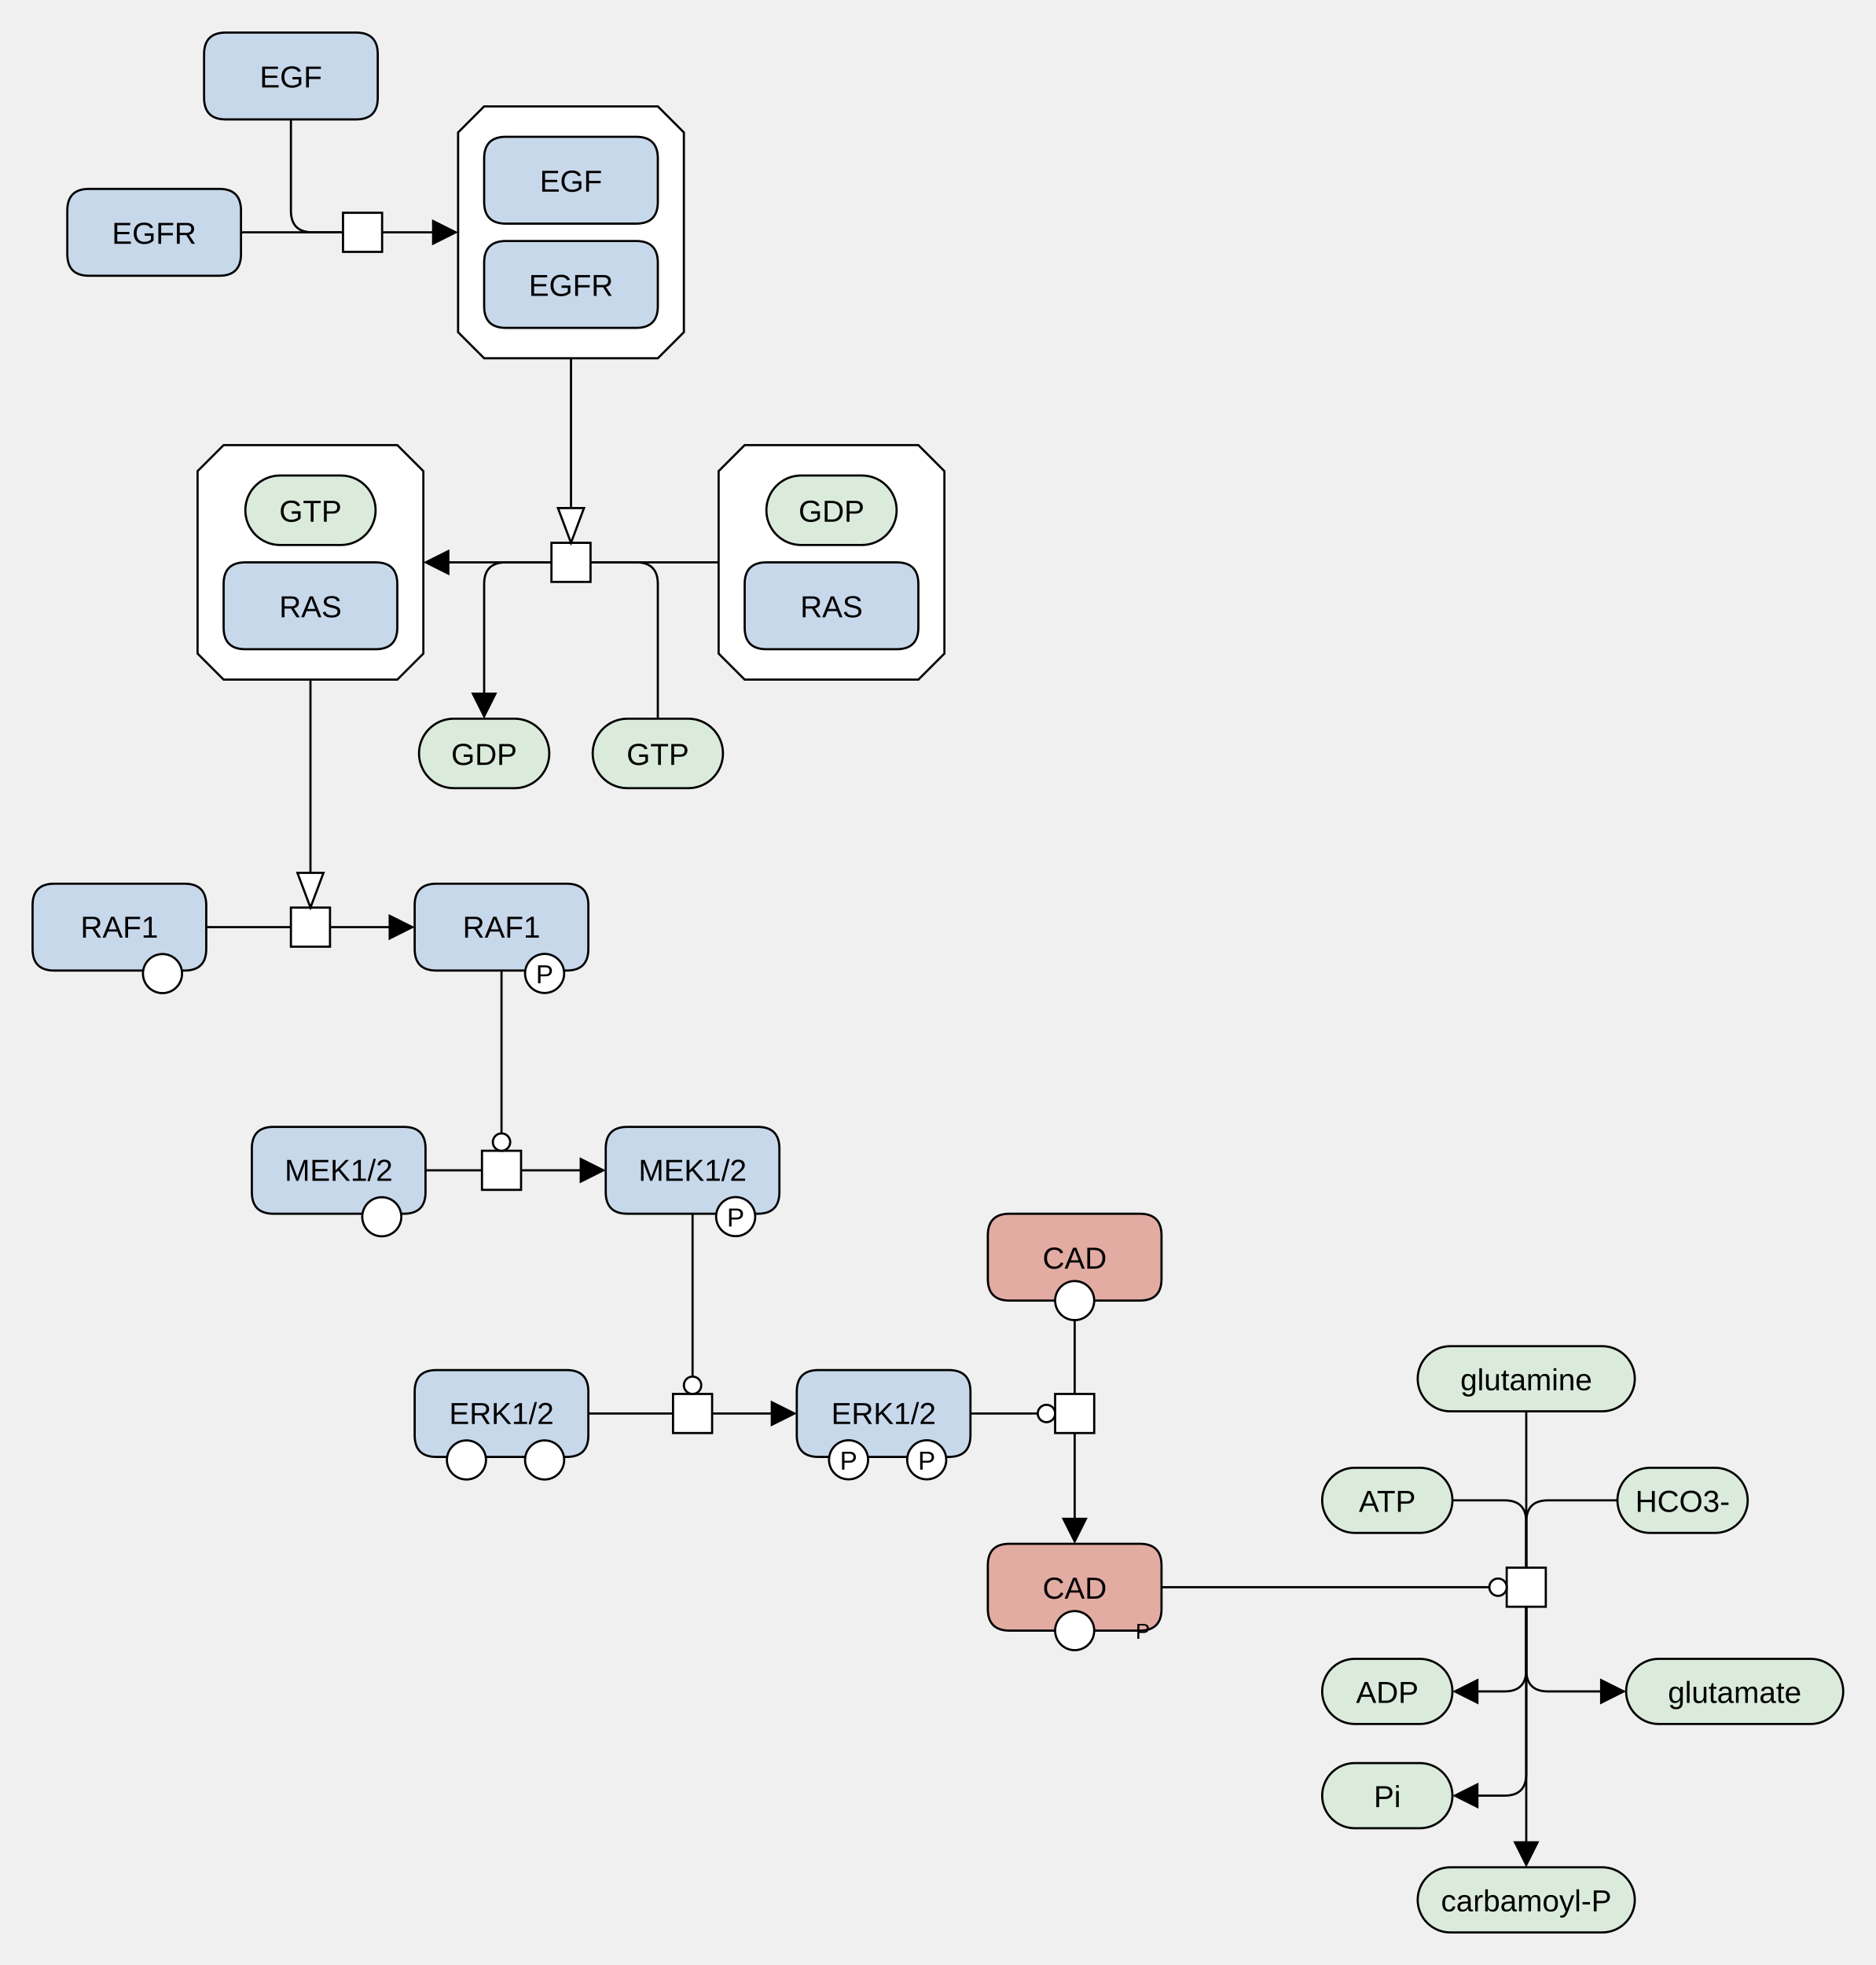
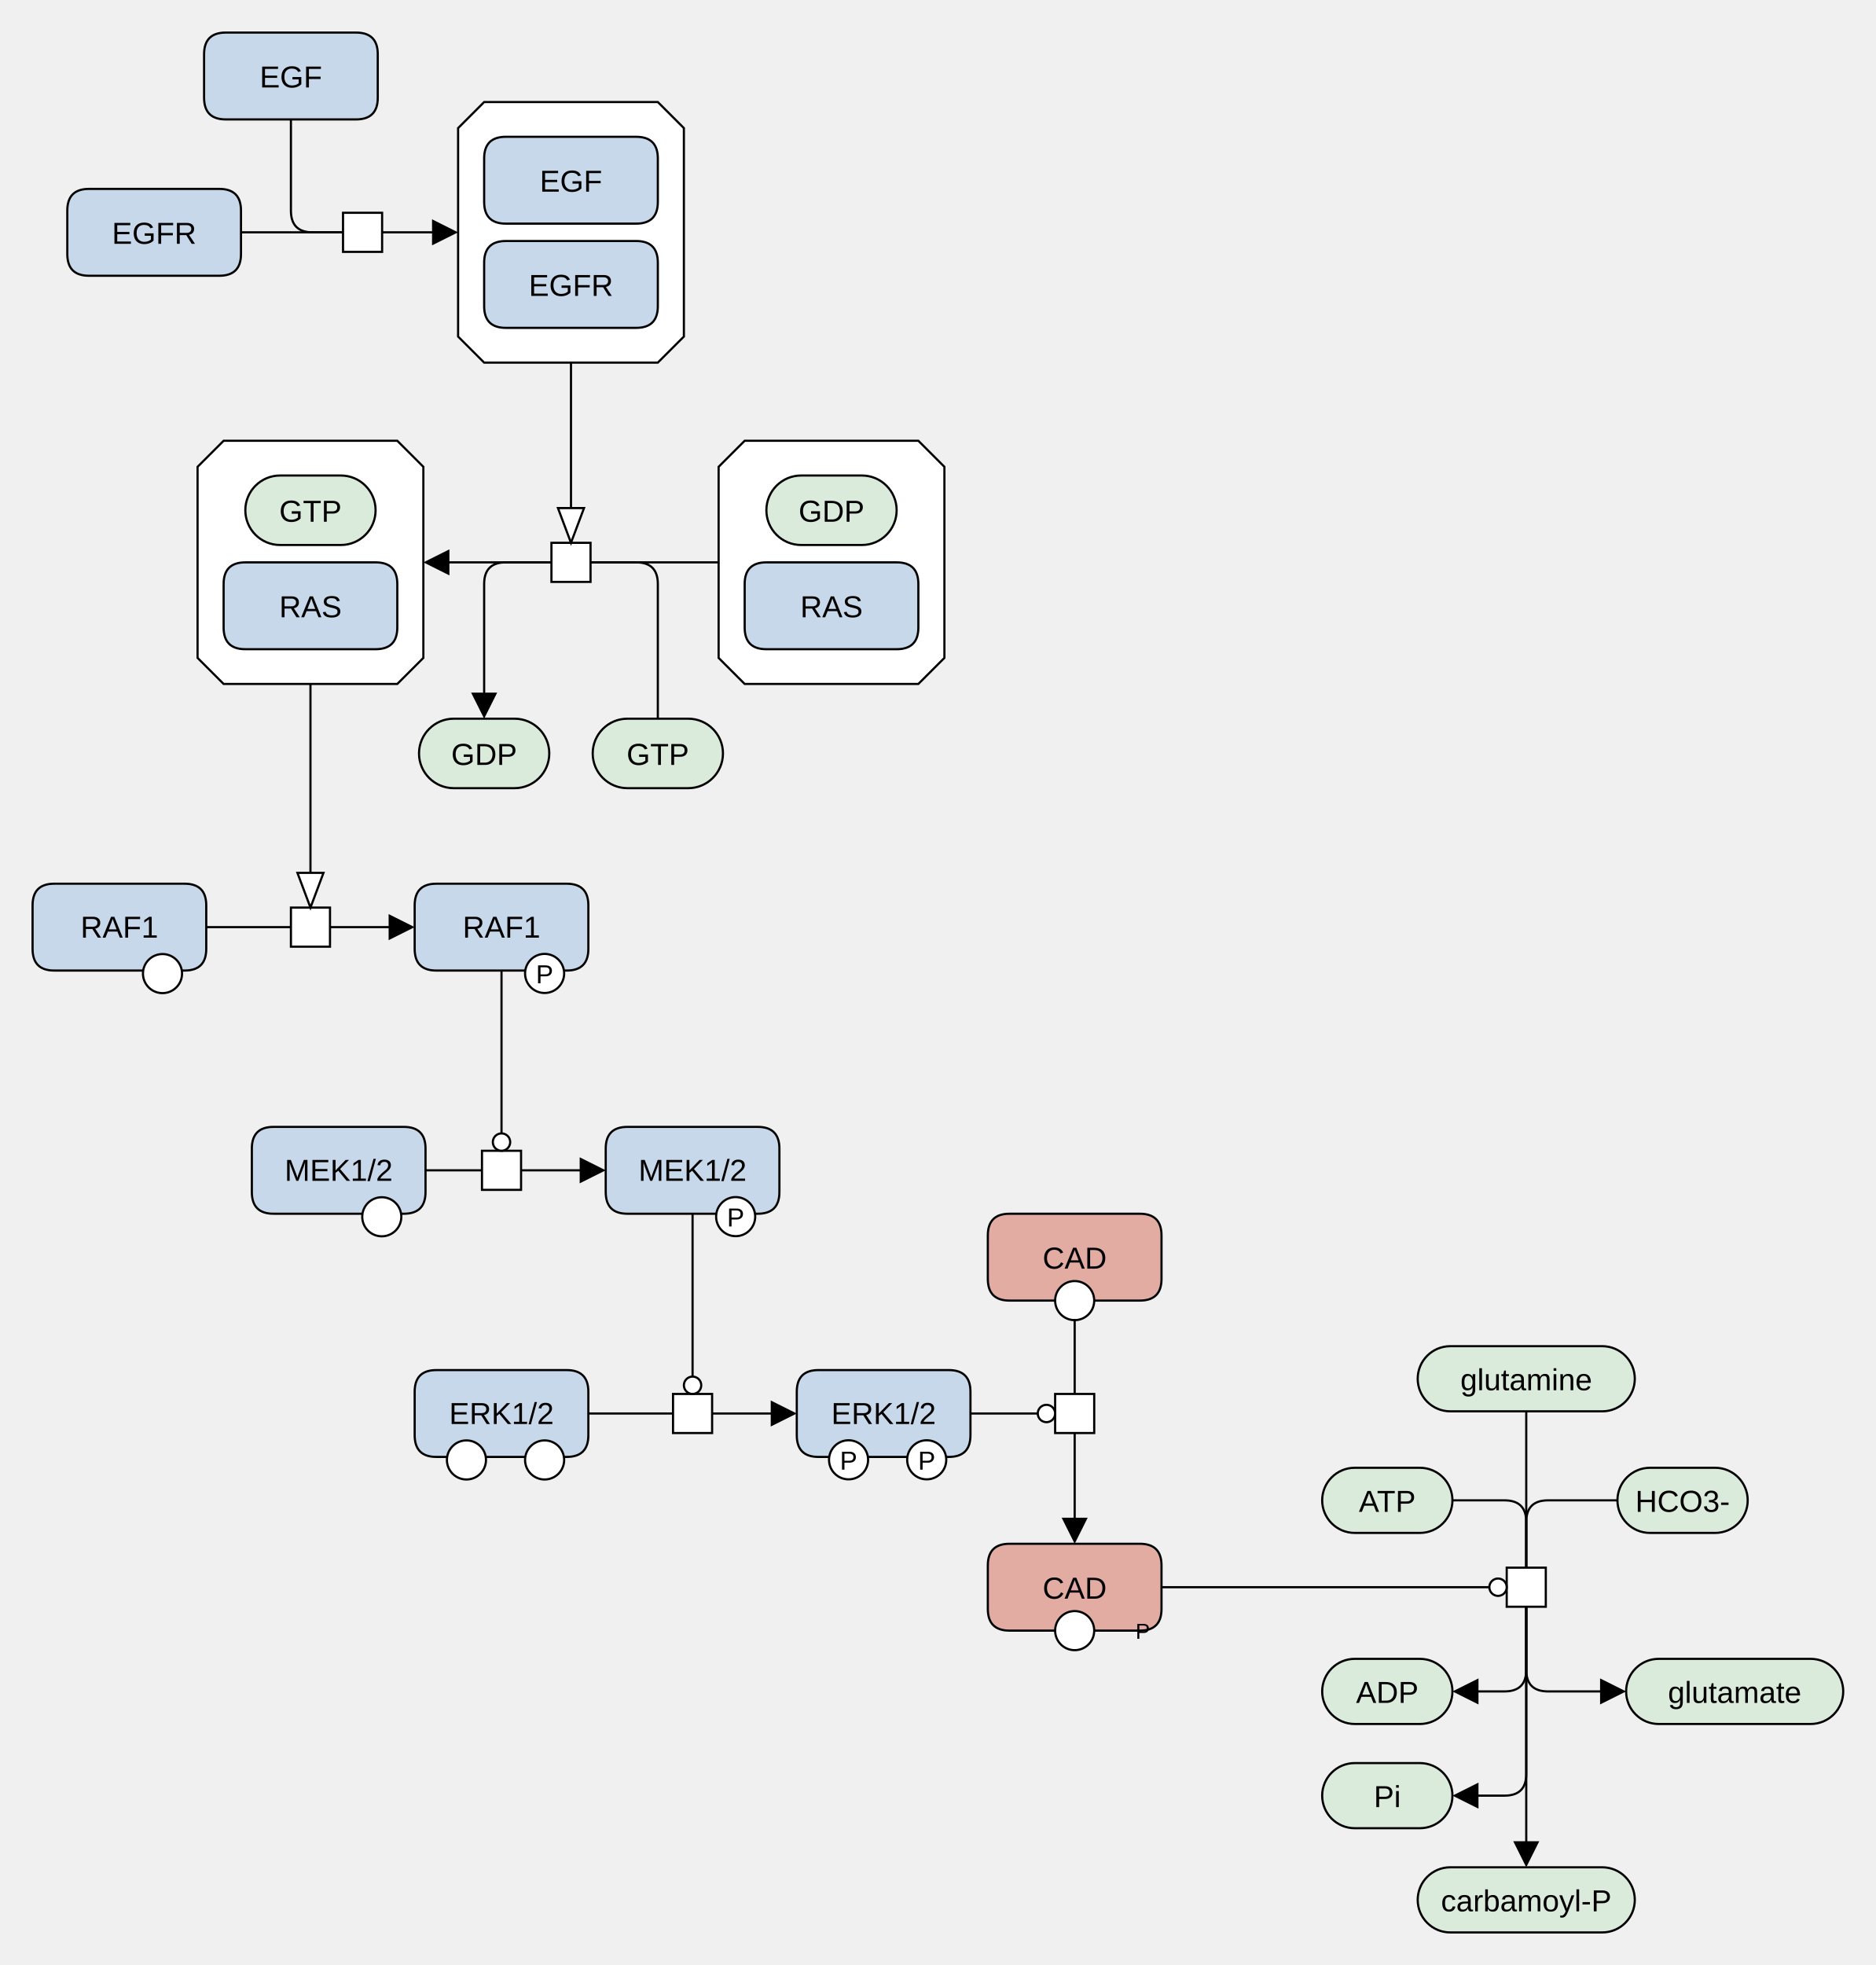
<svg xmlns="http://www.w3.org/2000/svg" width="864" height="905" viewBox="0 0 864 905" stroke-linecap="butt" stroke-miterlimit="10">
  <g transform="translate(119,539)">
    <path d="M336 30 Q336 20 346 20 L406 20 Q416 20 416 30 L416 50 Q416 60 406 60 L346 60 Q336 60 336 50 Z" fill="#E2ACA3" stroke="none" />
    <path d="M336 30 Q336 20 346 20 L406 20 Q416 20 416 30 L416 50 Q416 60 406 60 L346 60 Q336 60 336 50 Z" fill="none" stroke="#000000" />
    <text x="376" y="45.291" text-anchor="middle" font-family="'Dialog', Arial, Helvetica, sans-serif" font-size="14" fill="#000000" stroke="none" xml:space="preserve">CAD</text>
    <path d="M367 60 C367 55.029 371.029 51 376 51 L376 51 C380.971 51 385 55.029 385 60 L385 60 C385 64.971 380.971 69 376 69 L376 69 C371.029 69 367 64.971 367 60 Z" fill="#FFFFFF" stroke="none" />
    <path d="M367 60 C367 55.029 371.029 51 376 51 L376 51 C380.971 51 385 55.029 385 60 L385 60 C385 64.971 380.971 69 376 69 L376 69 C371.029 69 367 64.971 367 60 Z" fill="none" stroke="#000000" />
    <path d="M336 182 Q336 172 346 172 L406 172 Q416 172 416 182 L416 202 Q416 212 406 212 L346 212 Q336 212 336 202 Z" fill="#E2ACA3" stroke="none" />
    <path d="M336 182 Q336 172 346 172 L406 172 Q416 172 416 182 L416 202 Q416 212 406 212 L346 212 Q336 212 336 202 Z" fill="none" stroke="#000000" />
    <text x="376" y="197.291" text-anchor="middle" font-family="'Dialog', Arial, Helvetica, sans-serif" font-size="14" fill="#000000" stroke="none" xml:space="preserve">CAD</text>
    <path d="M367 212 C367 207.029 371.029 203 376 203 L376 203 C380.971 203 385 207.029 385 212 L385 212 C385 216.971 380.971 221 376 221 L376 221 C371.029 221 367 216.971 367 212 Z" fill="#FFFFFF" stroke="none" />
    <path d="M367 212 C367 207.029 371.029 203 376 203 L376 203 C380.971 203 385 207.029 385 212 L385 212 C385 216.971 380.971 221 376 221 L376 221 C371.029 221 367 216.971 367 212 Z" fill="none" stroke="#000000" />
    <text x="410.702" y="215.78" text-anchor="end" font-family="'Dialog', Arial, Helvetica, sans-serif" font-size="10" fill="#000000" stroke="none" xml:space="preserve">P</text>
    <path d="M490 152 C490 143.715 496.716 137 505 137 L535 137 C543.284 137 550 143.715 550 152 L550 152 C550 160.285 543.284 167 535 167 L505 167 C496.716 167 490 160.285 490 152 Z" fill="#DBEBDB" stroke="none" />
    <path d="M490 152 C490 143.715 496.716 137 505 137 L535 137 C543.284 137 550 143.715 550 152 L550 152 C550 160.285 543.284 167 535 167 L505 167 C496.716 167 490 160.285 490 152 Z" fill="none" stroke="#000000" />
    <text x="520" y="157.291" text-anchor="middle" font-family="'Dialog', Arial, Helvetica, sans-serif" font-size="14" fill="#000000" stroke="none" xml:space="preserve">ATP</text>
    <path d="M534 96 C534 87.716 540.716 81 549 81 L619 81 C627.284 81 634 87.716 634 96 L634 96 C634 104.284 627.284 111 619 111 L549 111 C540.716 111 534 104.284 534 96 Z" fill="#DBEBDB" stroke="none" />
    <path d="M534 96 C534 87.716 540.716 81 549 81 L619 81 C627.284 81 634 87.716 634 96 L634 96 C634 104.284 627.284 111 619 111 L549 111 C540.716 111 534 104.284 534 96 Z" fill="none" stroke="#000000" />
    <text x="584" y="101.291" text-anchor="middle" font-family="'Dialog', Arial, Helvetica, sans-serif" font-size="14" fill="#000000" stroke="none" xml:space="preserve">glutamine</text>
    <path d="M626 152 C626 143.715 632.716 137 641 137 L671 137 C679.284 137 686 143.715 686 152 L686 152 C686 160.285 679.284 167 671 167 L641 167 C632.716 167 626 160.285 626 152 Z" fill="#DBEBDB" stroke="none" />
    <path d="M626 152 C626 143.715 632.716 137 641 137 L671 137 C679.284 137 686 143.715 686 152 L686 152 C686 160.285 679.284 167 671 167 L641 167 C632.716 167 626 160.285 626 152 Z" fill="none" stroke="#000000" />
    <text x="656" y="157.291" text-anchor="middle" font-family="'Dialog', Arial, Helvetica, sans-serif" font-size="14" fill="#000000" stroke="none" xml:space="preserve">HCO3-</text>
    <path d="M490 240 C490 231.715 496.716 225 505 225 L535 225 C543.284 225 550 231.715 550 240 L550 240 C550 248.285 543.284 255 535 255 L505 255 C496.716 255 490 248.285 490 240 Z" fill="#DBEBDB" stroke="none" />
    <path d="M490 240 C490 231.715 496.716 225 505 225 L535 225 C543.284 225 550 231.715 550 240 L550 240 C550 248.285 543.284 255 535 255 L505 255 C496.716 255 490 248.285 490 240 Z" fill="none" stroke="#000000" />
    <text x="520" y="245.291" text-anchor="middle" font-family="'Dialog', Arial, Helvetica, sans-serif" font-size="14" fill="#000000" stroke="none" xml:space="preserve">ADP</text>
    <path d="M490 288 C490 279.716 496.716 273 505 273 L535 273 C543.284 273 550 279.716 550 288 L550 288 C550 296.284 543.284 303 535 303 L505 303 C496.716 303 490 296.284 490 288 Z" fill="#DBEBDB" stroke="none" />
    <path d="M490 288 C490 279.716 496.716 273 505 273 L535 273 C543.284 273 550 279.716 550 288 L550 288 C550 296.284 543.284 303 535 303 L505 303 C496.716 303 490 296.284 490 288 Z" fill="none" stroke="#000000" />
    <text x="520" y="293.291" text-anchor="middle" font-family="'Dialog', Arial, Helvetica, sans-serif" font-size="14" fill="#000000" stroke="none" xml:space="preserve">Pi</text>
    <path d="M630 240 C630 231.715 636.716 225 645 225 L715 225 C723.284 225 730 231.715 730 240 L730 240 C730 248.285 723.284 255 715 255 L645 255 C636.716 255 630 248.285 630 240 Z" fill="#DBEBDB" stroke="none" />
    <path d="M630 240 C630 231.715 636.716 225 645 225 L715 225 C723.284 225 730 231.715 730 240 L730 240 C730 248.285 723.284 255 715 255 L645 255 C636.716 255 630 248.285 630 240 Z" fill="none" stroke="#000000" />
    <text x="680" y="245.291" text-anchor="middle" font-family="'Dialog', Arial, Helvetica, sans-serif" font-size="14" fill="#000000" stroke="none" xml:space="preserve">glutamate</text>
    <path d="M575 183 L593 183 L593 201 L575 201 Z" fill="#FFFFFF" stroke="none" />
    <path d="M575 183 L593 183 L593 201 L575 201 Z" fill="none" stroke="#000000" />
    <path d="M534 336 C534 327.716 540.716 321 549 321 L619 321 C627.284 321 634 327.716 634 336 L634 336 C634 344.284 627.284 351 619 351 L549 351 C540.716 351 534 344.284 534 336 Z" fill="#DBEBDB" stroke="none" />
    <path d="M534 336 C534 327.716 540.716 321 549 321 L619 321 C627.284 321 634 327.716 634 336 L634 336 C634 344.284 627.284 351 619 351 L549 351 C540.716 351 534 344.284 534 336 Z" fill="none" stroke="#000000" />
    <text x="584" y="341.291" text-anchor="middle" font-family="'Dialog', Arial, Helvetica, sans-serif" font-size="14" fill="#000000" stroke="none" xml:space="preserve">carbamoyl-P</text>
    <path d="M367 103 L385 103 L385 121 L367 121 Z" fill="#FFFFFF" stroke="none" />
    <path d="M367 103 L385 103 L385 121 L367 121 Z" fill="none" stroke="#000000" />
    <path d="M-25 -514 Q-25 -524 -15 -524 L45 -524 Q55 -524 55 -514 L55 -494 Q55 -484 45 -484 L-15 -484 Q-25 -484 -25 -494 Z" fill="#C8D8EB" stroke="none" />
    <path d="M-25 -514 Q-25 -524 -15 -524 L45 -524 Q55 -524 55 -514 L55 -494 Q55 -484 45 -484 L-15 -484 Q-25 -484 -25 -494 Z" fill="none" stroke="#000000" />
    <text x="15" y="-498.709" text-anchor="middle" font-family="'Dialog', Arial, Helvetica, sans-serif" font-size="14" fill="#000000" stroke="none" xml:space="preserve">EGF</text>
    <path d="M-88 -442 Q-88 -452 -78 -452 L-18 -452 Q-8 -452 -8 -442 L-8 -422 Q-8 -412 -18 -412 L-78 -412 Q-88 -412 -88 -422 Z" fill="#C8D8EB" stroke="none" />
    <path d="M-88 -442 Q-88 -452 -78 -452 L-18 -452 Q-8 -452 -8 -442 L-8 -422 Q-8 -412 -18 -412 L-78 -412 Q-88 -412 -88 -422 Z" fill="none" stroke="#000000" />
    <text x="-48" y="-426.709" text-anchor="middle" font-family="'Dialog', Arial, Helvetica, sans-serif" font-size="14" fill="#000000" stroke="none" xml:space="preserve">EGFR</text>
    <path d="M39 -441 L57 -441 L57 -423 L39 -423 Z" fill="#FFFFFF" stroke="none" />
    <path d="M39 -441 L57 -441 L57 -423 L39 -423 Z" fill="none" stroke="#000000" />
-     <path d="M104 -490 L184 -490 L196 -478 L196 -386 L184 -374 L104 -374 L92 -386 L92 -478 Z" fill="#FFFFFF" stroke="none" />
-     <path d="M104 -490 L184 -490 L196 -478 L196 -386 L184 -374 L104 -374 L92 -386 L92 -478 Z" fill="none" stroke="#000000" />
+     <path d="M104 -492 L184 -492 L196 -480 L196 -384 L184 -372 L104 -372 L92 -384 L92 -480 Z" fill="#FFFFFF" stroke="none" />
+     <path d="M104 -492 L184 -492 L196 -480 L196 -384 L184 -372 L104 -372 L92 -384 L92 -480 Z" fill="none" stroke="#000000" />
    <path d="M104 -466 Q104 -476 114 -476 L174 -476 Q184 -476 184 -466 L184 -446 Q184 -436 174 -436 L114 -436 Q104 -436 104 -446 Z" fill="#C8D8EB" stroke="none" />
    <path d="M104 -466 Q104 -476 114 -476 L174 -476 Q184 -476 184 -466 L184 -446 Q184 -436 174 -436 L114 -436 Q104 -436 104 -446 Z" fill="none" stroke="#000000" />
    <text x="144" y="-450.709" text-anchor="middle" font-family="'Dialog', Arial, Helvetica, sans-serif" font-size="14" fill="#000000" stroke="none" xml:space="preserve">EGF</text>
    <path d="M104 -418 Q104 -428 114 -428 L174 -428 Q184 -428 184 -418 L184 -398 Q184 -388 174 -388 L114 -388 Q104 -388 104 -398 Z" fill="#C8D8EB" stroke="none" />
    <path d="M104 -418 Q104 -428 114 -428 L174 -428 Q184 -428 184 -418 L184 -398 Q184 -388 174 -388 L114 -388 Q104 -388 104 -398 Z" fill="none" stroke="#000000" />
    <text x="144" y="-402.709" text-anchor="middle" font-family="'Dialog', Arial, Helvetica, sans-serif" font-size="14" fill="#000000" stroke="none" xml:space="preserve">EGFR</text>
-     <path d="M224 -334 L304 -334 L316 -322 L316 -238 L304 -226 L224 -226 L212 -238 L212 -322 Z" fill="#FFFFFF" stroke="none" />
-     <path d="M224 -334 L304 -334 L316 -322 L316 -238 L304 -226 L224 -226 L212 -238 L212 -322 Z" fill="none" stroke="#000000" />
+     <path d="M224 -336 L304 -336 L316 -324 L316 -236 L304 -224 L224 -224 L212 -236 L212 -324 Z" fill="#FFFFFF" stroke="none" />
+     <path d="M224 -336 L304 -336 L316 -324 L316 -236 L304 -224 L224 -224 L212 -236 L212 -324 Z" fill="none" stroke="#000000" />
    <path d="M224 -270 Q224 -280 234 -280 L294 -280 Q304 -280 304 -270 L304 -250 Q304 -240 294 -240 L234 -240 Q224 -240 224 -250 Z" fill="#C8D8EB" stroke="none" />
    <path d="M224 -270 Q224 -280 234 -280 L294 -280 Q304 -280 304 -270 L304 -250 Q304 -240 294 -240 L234 -240 Q224 -240 224 -250 Z" fill="none" stroke="#000000" />
    <text x="264" y="-254.709" text-anchor="middle" font-family="'Dialog', Arial, Helvetica, sans-serif" font-size="14" fill="#000000" stroke="none" xml:space="preserve">RAS</text>
    <path d="M234 -304 C234 -312.837 241.163 -320 250 -320 L278 -320 C286.837 -320 294 -312.837 294 -304 L294 -304 C294 -295.163 286.837 -288 278 -288 L250 -288 C241.163 -288 234 -295.163 234 -304 Z" fill="#DBEBDB" stroke="none" />
    <path d="M234 -304 C234 -312.837 241.163 -320 250 -320 L278 -320 C286.837 -320 294 -312.837 294 -304 L294 -304 C294 -295.163 286.837 -288 278 -288 L250 -288 C241.163 -288 234 -295.163 234 -304 Z" fill="none" stroke="#000000" />
    <text x="264" y="-298.709" text-anchor="middle" font-family="'Dialog', Arial, Helvetica, sans-serif" font-size="14" fill="#000000" stroke="none" xml:space="preserve">GDP</text>
-     <path d="M-16 -334 L64 -334 L76 -322 L76 -238 L64 -226 L-16 -226 L-28 -238 L-28 -322 Z" fill="#FFFFFF" stroke="none" />
-     <path d="M-16 -334 L64 -334 L76 -322 L76 -238 L64 -226 L-16 -226 L-28 -238 L-28 -322 Z" fill="none" stroke="#000000" />
+     <path d="M-16 -336 L64 -336 L76 -324 L76 -236 L64 -224 L-16 -224 L-28 -236 L-28 -324 Z" fill="#FFFFFF" stroke="none" />
+     <path d="M-16 -336 L64 -336 L76 -324 L76 -236 L64 -224 L-16 -224 L-28 -236 L-28 -324 Z" fill="none" stroke="#000000" />
    <path d="M-16 -270 Q-16 -280 -6 -280 L54 -280 Q64 -280 64 -270 L64 -250 Q64 -240 54 -240 L-6 -240 Q-16 -240 -16 -250 Z" fill="#C8D8EB" stroke="none" />
    <path d="M-16 -270 Q-16 -280 -6 -280 L54 -280 Q64 -280 64 -270 L64 -250 Q64 -240 54 -240 L-6 -240 Q-16 -240 -16 -250 Z" fill="none" stroke="#000000" />
    <text x="24" y="-254.709" text-anchor="middle" font-family="'Dialog', Arial, Helvetica, sans-serif" font-size="14" fill="#000000" stroke="none" xml:space="preserve">RAS</text>
    <path d="M-6 -304 C-6 -312.837 1.163 -320 10 -320 L38 -320 C46.837 -320 54 -312.837 54 -304 L54 -304 C54 -295.163 46.837 -288 38 -288 L10 -288 C1.163 -288 -6 -295.163 -6 -304 Z" fill="#DBEBDB" stroke="none" />
    <path d="M-6 -304 C-6 -312.837 1.163 -320 10 -320 L38 -320 C46.837 -320 54 -312.837 54 -304 L54 -304 C54 -295.163 46.837 -288 38 -288 L10 -288 C1.163 -288 -6 -295.163 -6 -304 Z" fill="none" stroke="#000000" />
    <text x="24" y="-298.709" text-anchor="middle" font-family="'Dialog', Arial, Helvetica, sans-serif" font-size="14" fill="#000000" stroke="none" xml:space="preserve">GTP</text>
    <path d="M154 -192 C154 -200.837 161.163 -208 170 -208 L198 -208 C206.837 -208 214 -200.837 214 -192 L214 -192 C214 -183.163 206.837 -176 198 -176 L170 -176 C161.163 -176 154 -183.163 154 -192 Z" fill="#DBEBDB" stroke="none" />
    <path d="M154 -192 C154 -200.837 161.163 -208 170 -208 L198 -208 C206.837 -208 214 -200.837 214 -192 L214 -192 C214 -183.163 206.837 -176 198 -176 L170 -176 C161.163 -176 154 -183.163 154 -192 Z" fill="none" stroke="#000000" />
    <text x="184" y="-186.709" text-anchor="middle" font-family="'Dialog', Arial, Helvetica, sans-serif" font-size="14" fill="#000000" stroke="none" xml:space="preserve">GTP</text>
    <path d="M74 -192 C74 -200.837 81.163 -208 90 -208 L118 -208 C126.837 -208 134 -200.837 134 -192 L134 -192 C134 -183.163 126.837 -176 118 -176 L90 -176 C81.163 -176 74 -183.163 74 -192 Z" fill="#DBEBDB" stroke="none" />
    <path d="M74 -192 C74 -200.837 81.163 -208 90 -208 L118 -208 C126.837 -208 134 -200.837 134 -192 L134 -192 C134 -183.163 126.837 -176 118 -176 L90 -176 C81.163 -176 74 -183.163 74 -192 Z" fill="none" stroke="#000000" />
    <text x="104" y="-186.709" text-anchor="middle" font-family="'Dialog', Arial, Helvetica, sans-serif" font-size="14" fill="#000000" stroke="none" xml:space="preserve">GDP</text>
    <path d="M135 -289 L153 -289 L153 -271 L135 -271 Z" fill="#FFFFFF" stroke="none" />
    <path d="M135 -289 L153 -289 L153 -271 L135 -271 Z" fill="none" stroke="#000000" />
    <path d="M-104 -122 Q-104 -132 -94 -132 L-34 -132 Q-24 -132 -24 -122 L-24 -102 Q-24 -92 -34 -92 L-94 -92 Q-104 -92 -104 -102 Z" fill="#C8D8EB" stroke="none" />
    <path d="M-104 -122 Q-104 -132 -94 -132 L-34 -132 Q-24 -132 -24 -122 L-24 -102 Q-24 -92 -34 -92 L-94 -92 Q-104 -92 -104 -102 Z" fill="none" stroke="#000000" />
    <text x="-64" y="-107.15" text-anchor="middle" font-family="Arial, Helvetica, sans-serif" font-size="14" fill="#000000" stroke="none" xml:space="preserve">RAF1</text>
    <path d="M-53.151 -90.607 C-53.151 -95.577 -49.121 -99.607 -44.151 -99.607 L-44.151 -99.607 C-39.18 -99.607 -35.151 -95.577 -35.151 -90.607 L-35.151 -90.607 C-35.151 -85.636 -39.18 -81.607 -44.151 -81.607 L-44.151 -81.607 C-49.121 -81.607 -53.151 -85.636 -53.151 -90.607 Z" fill="#FFFFFF" stroke="none" />
    <path d="M-53.151 -90.607 C-53.151 -95.577 -49.121 -99.607 -44.151 -99.607 L-44.151 -99.607 C-39.18 -99.607 -35.151 -95.577 -35.151 -90.607 L-35.151 -90.607 C-35.151 -85.636 -39.18 -81.607 -44.151 -81.607 L-44.151 -81.607 C-49.121 -81.607 -53.151 -85.636 -53.151 -90.607 Z" fill="none" stroke="#000000" />
    <path d="M72 -122 Q72 -132 82 -132 L142 -132 Q152 -132 152 -122 L152 -102 Q152 -92 142 -92 L82 -92 Q72 -92 72 -102 Z" fill="#C8D8EB" stroke="none" />
    <path d="M72 -122 Q72 -132 82 -132 L142 -132 Q152 -132 152 -122 L152 -102 Q152 -92 142 -92 L82 -92 Q72 -92 72 -102 Z" fill="none" stroke="#000000" />
    <text x="112" y="-107.15" text-anchor="middle" font-family="Arial, Helvetica, sans-serif" font-size="14" fill="#000000" stroke="none" xml:space="preserve">RAF1</text>
    <path d="M122.849 -90.673 C122.849 -95.644 126.879 -99.673 131.849 -99.673 L131.849 -99.673 C136.82 -99.673 140.849 -95.644 140.849 -90.673 L140.849 -90.673 C140.849 -85.702 136.82 -81.673 131.849 -81.673 L131.849 -81.673 C126.879 -81.673 122.849 -85.702 122.849 -90.673 Z" fill="#FFFFFF" stroke="none" />
    <path d="M122.849 -90.673 C122.849 -95.644 126.879 -99.673 131.849 -99.673 L131.849 -99.673 C136.82 -99.673 140.849 -95.644 140.849 -90.673 L140.849 -90.673 C140.849 -85.702 136.82 -81.673 131.849 -81.673 L131.849 -81.673 C126.879 -81.673 122.849 -85.702 122.849 -90.673 Z" fill="none" stroke="#000000" />
    <text x="131.849" y="-86.138" text-anchor="middle" font-family="'Dialog', Arial, Helvetica, sans-serif" font-size="12" fill="#000000" stroke="none" xml:space="preserve">P</text>
    <path d="M-3 -10 Q-3 -20 7 -20 L67 -20 Q77 -20 77 -10 L77 10 Q77 20 67 20 L7 20 Q-3 20 -3 10 Z" fill="#C8D8EB" stroke="none" />
    <path d="M-3 -10 Q-3 -20 7 -20 L67 -20 Q77 -20 77 -10 L77 10 Q77 20 67 20 L7 20 Q-3 20 -3 10 Z" fill="none" stroke="#000000" />
    <text x="37" y="4.85" text-anchor="middle" font-family="Arial, Helvetica, sans-serif" font-size="14" fill="#000000" stroke="none" xml:space="preserve">MEK1/2</text>
    <path d="M47.849 21.393 C47.849 16.423 51.879 12.393 56.849 12.393 L56.849 12.393 C61.82 12.393 65.849 16.423 65.849 21.393 L65.849 21.393 C65.849 26.364 61.82 30.393 56.849 30.393 L56.849 30.393 C51.879 30.393 47.849 26.364 47.849 21.393 Z" fill="#FFFFFF" stroke="none" />
    <path d="M47.849 21.393 C47.849 16.423 51.879 12.393 56.849 12.393 L56.849 12.393 C61.82 12.393 65.849 16.423 65.849 21.393 L65.849 21.393 C65.849 26.364 61.82 30.393 56.849 30.393 L56.849 30.393 C51.879 30.393 47.849 26.364 47.849 21.393 Z" fill="none" stroke="#000000" />
    <path d="M160 -10 Q160 -20 170 -20 L230 -20 Q240 -20 240 -10 L240 10 Q240 20 230 20 L170 20 Q160 20 160 10 Z" fill="#C8D8EB" stroke="none" />
    <path d="M160 -10 Q160 -20 170 -20 L230 -20 Q240 -20 240 -10 L240 10 Q240 20 230 20 L170 20 Q160 20 160 10 Z" fill="none" stroke="#000000" />
    <text x="200" y="4.85" text-anchor="middle" font-family="Arial, Helvetica, sans-serif" font-size="14" fill="#000000" stroke="none" xml:space="preserve">MEK1/2</text>
    <path d="M210.849 21.327 C210.849 16.356 214.879 12.327 219.849 12.327 L219.849 12.327 C224.82 12.327 228.849 16.356 228.849 21.327 L228.849 21.327 C228.849 26.298 224.82 30.327 219.849 30.327 L219.849 30.327 C214.879 30.327 210.849 26.298 210.849 21.327 Z" fill="#FFFFFF" stroke="none" />
    <path d="M210.849 21.327 C210.849 16.356 214.879 12.327 219.849 12.327 L219.849 12.327 C224.82 12.327 228.849 16.356 228.849 21.327 L228.849 21.327 C228.849 26.298 224.82 30.327 219.849 30.327 L219.849 30.327 C214.879 30.327 210.849 26.298 210.849 21.327 Z" fill="none" stroke="#000000" />
    <text x="219.849" y="25.862" text-anchor="middle" font-family="'Dialog', Arial, Helvetica, sans-serif" font-size="12" fill="#000000" stroke="none" xml:space="preserve">P</text>
    <path d="M72 102 Q72 92 82 92 L142 92 Q152 92 152 102 L152 122 Q152 132 142 132 L82 132 Q72 132 72 122 Z" fill="#C8D8EB" stroke="none" />
    <path d="M72 102 Q72 92 82 92 L142 92 Q152 92 152 102 L152 122 Q152 132 142 132 L82 132 Q72 132 72 122 Z" fill="none" stroke="#000000" />
    <text x="112" y="116.85" text-anchor="middle" font-family="Arial, Helvetica, sans-serif" font-size="14" fill="#000000" stroke="none" xml:space="preserve">ERK1/2</text>
    <path d="M86.849 133.393 C86.849 128.423 90.879 124.393 95.849 124.393 L95.849 124.393 C100.82 124.393 104.849 128.423 104.849 133.393 L104.849 133.393 C104.849 138.364 100.82 142.393 95.849 142.393 L95.849 142.393 C90.879 142.393 86.849 138.364 86.849 133.393 Z" fill="#FFFFFF" stroke="none" />
    <path d="M86.849 133.393 C86.849 128.423 90.879 124.393 95.849 124.393 L95.849 124.393 C100.82 124.393 104.849 128.423 104.849 133.393 L104.849 133.393 C104.849 138.364 100.82 142.393 95.849 142.393 L95.849 142.393 C90.879 142.393 86.849 138.364 86.849 133.393 Z" fill="none" stroke="#000000" />
    <path d="M122.849 133.393 C122.849 128.423 126.879 124.393 131.849 124.393 L131.849 124.393 C136.82 124.393 140.849 128.423 140.849 133.393 L140.849 133.393 C140.849 138.364 136.82 142.393 131.849 142.393 L131.849 142.393 C126.879 142.393 122.849 138.364 122.849 133.393 Z" fill="#FFFFFF" stroke="none" />
    <path d="M122.849 133.393 C122.849 128.423 126.879 124.393 131.849 124.393 L131.849 124.393 C136.82 124.393 140.849 128.423 140.849 133.393 L140.849 133.393 C140.849 138.364 136.82 142.393 131.849 142.393 L131.849 142.393 C126.879 142.393 122.849 138.364 122.849 133.393 Z" fill="none" stroke="#000000" />
    <path d="M248 102 Q248 92 258 92 L318 92 Q328 92 328 102 L328 122 Q328 132 318 132 L258 132 Q248 132 248 122 Z" fill="#C8D8EB" stroke="none" />
    <path d="M248 102 Q248 92 258 92 L318 92 Q328 92 328 102 L328 122 Q328 132 318 132 L258 132 Q248 132 248 122 Z" fill="none" stroke="#000000" />
    <text x="288" y="116.85" text-anchor="middle" font-family="Arial, Helvetica, sans-serif" font-size="14" fill="#000000" stroke="none" xml:space="preserve">ERK1/2</text>
    <path d="M262.849 133.327 C262.849 128.356 266.879 124.327 271.849 124.327 L271.849 124.327 C276.82 124.327 280.849 128.356 280.849 133.327 L280.849 133.327 C280.849 138.298 276.82 142.327 271.849 142.327 L271.849 142.327 C266.879 142.327 262.849 138.298 262.849 133.327 Z" fill="#FFFFFF" stroke="none" />
    <path d="M262.849 133.327 C262.849 128.356 266.879 124.327 271.849 124.327 L271.849 124.327 C276.82 124.327 280.849 128.356 280.849 133.327 L280.849 133.327 C280.849 138.298 276.82 142.327 271.849 142.327 L271.849 142.327 C266.879 142.327 262.849 138.298 262.849 133.327 Z" fill="none" stroke="#000000" />
    <text x="271.849" y="137.862" text-anchor="middle" font-family="'Dialog', Arial, Helvetica, sans-serif" font-size="12" fill="#000000" stroke="none" xml:space="preserve">P</text>
    <path d="M298.849 133.327 C298.849 128.356 302.879 124.327 307.849 124.327 L307.849 124.327 C312.82 124.327 316.849 128.356 316.849 133.327 L316.849 133.327 C316.849 138.298 312.82 142.327 307.849 142.327 L307.849 142.327 C302.879 142.327 298.849 138.298 298.849 133.327 Z" fill="#FFFFFF" stroke="none" />
    <path d="M298.849 133.327 C298.849 128.356 302.879 124.327 307.849 124.327 L307.849 124.327 C312.82 124.327 316.849 128.356 316.849 133.327 L316.849 133.327 C316.849 138.298 312.82 142.327 307.849 142.327 L307.849 142.327 C302.879 142.327 298.849 138.298 298.849 133.327 Z" fill="none" stroke="#000000" />
    <text x="307.849" y="137.862" text-anchor="middle" font-family="'Dialog', Arial, Helvetica, sans-serif" font-size="12" fill="#000000" stroke="none" xml:space="preserve">P</text>
    <path d="M15 -121 L33 -121 L33 -103 L15 -103 Z" fill="#FFFFFF" stroke="none" />
    <path d="M15 -121 L33 -121 L33 -103 L15 -103 Z" fill="none" stroke="#000000" />
    <path d="M103 -9 L121 -9 L121 9 L103 9 Z" fill="#FFFFFF" stroke="none" />
    <path d="M103 -9 L121 -9 L121 9 L103 9 Z" fill="none" stroke="#000000" />
    <path d="M191 103 L209 103 L209 121 L191 121 Z" fill="#FFFFFF" stroke="none" />
    <path d="M191 103 L209 103 L209 121 L191 121 Z" fill="none" stroke="#000000" />
    <path d="M416 192 L567 192" fill="none" stroke="#000000" />
    <circle cx="571" cy="192" r="4" fill="white" stroke="#000000" />
    <path d="M376 68.491 L376 96 L376 103" fill="none" stroke="#000000" />
    <path d="M376 121 L376 132 L376 161" fill="none" stroke="#000000" />
    <path d="M376 172 L370 160 L382 160 Z" fill="#000000" stroke="none" />
    <path d="M328 112 L359 112" fill="none" stroke="#000000" />
    <circle cx="363" cy="112" r="4" fill="white" stroke="#000000" />
    <path d="M550 152 L574 152 Q584 152 584 162 L584 183" fill="none" stroke="#000000" />
    <path d="M584 111 L584 183" fill="none" stroke="#000000" />
    <path d="M626 152 L594 152 Q584 152 584 162 L584 183" fill="none" stroke="#000000" />
    <path d="M584 201 L584 230 Q584 240 574 240 L561 240" fill="none" stroke="#000000" />
    <path d="M550 240 L562 234 L562 246 Z" fill="#000000" stroke="none" />
    <path d="M584 201 L584 278 Q584 288 574 288 L561 288" fill="none" stroke="#000000" />
    <path d="M550 288 L562 282 L562 294 Z" fill="#000000" stroke="none" />
    <path d="M584 201 L584 230 Q584 240 594 240 L619 240" fill="none" stroke="#000000" />
    <path d="M630 240 L618 246 L618 234 Z" fill="#000000" stroke="none" />
    <path d="M584 201 L584 310" fill="none" stroke="#000000" />
    <path d="M584 321 L578 309 L590 309 Z" fill="#000000" stroke="none" />
    <path d="M-8 -432 L39 -432" fill="none" stroke="#000000" />
    <path d="M15 -484 L15 -442 Q15 -432 25 -432 L39 -432" fill="none" stroke="#000000" />
    <path d="M57 -432 L81 -432" fill="none" stroke="#000000" />
    <path d="M92 -432 L80 -426 L80 -438 Z" fill="#000000" stroke="none" />
    <path d="M212 -280 L153 -280" fill="none" stroke="#000000" />
    <path d="M184 -208 L184 -270 Q184 -280 174 -280 L153 -280" fill="none" stroke="#000000" />
    <path d="M135 -280 L87 -280" fill="none" stroke="#000000" />
    <path d="M76 -280 L88 -286 L88 -274 Z" fill="#000000" stroke="none" />
    <path d="M135 -280 L114 -280 Q104 -280 104 -270 L104 -219" fill="none" stroke="#000000" />
    <path d="M104 -208 L98 -220 L110 -220 Z" fill="#000000" stroke="none" />
-     <path d="M144 -374 L144 -304" fill="none" stroke="#000000" />
+     <path d="M144 -372 L144 -304" fill="none" stroke="#000000" />
    <path d="M144 -289 L138 -305 L150 -305 Z" fill="white" stroke="#000000" />
    <path d="M-24 -112 L15 -112" fill="none" stroke="#000000" />
    <path d="M33 -112 L61 -112" fill="none" stroke="#000000" />
    <path d="M72 -112 L60 -106 L60 -118 Z" fill="#000000" stroke="none" />
-     <path d="M24 -226 L24 -136" fill="none" stroke="#000000" />
+     <path d="M24 -224 L24 -136" fill="none" stroke="#000000" />
    <path d="M24 -121 L18 -137 L30 -137 Z" fill="white" stroke="#000000" />
    <path d="M77 0 L103 0" fill="none" stroke="#000000" />
    <path d="M121 0 L149 0" fill="none" stroke="#000000" />
    <path d="M160 0 L148 6 L148 -6 Z" fill="#000000" stroke="none" />
    <path d="M112 -92 L112 -17" fill="none" stroke="#000000" />
    <circle cx="112" cy="-13" r="4" fill="white" stroke="#000000" />
    <path d="M152 112 L191 112" fill="none" stroke="#000000" />
    <path d="M209 112 L237 112" fill="none" stroke="#000000" />
    <path d="M248 112 L236 118 L236 106 Z" fill="#000000" stroke="none" />
    <path d="M200 20 L200 95" fill="none" stroke="#000000" />
    <circle cx="200" cy="99" r="4" fill="white" stroke="#000000" />
  </g>
</svg>
